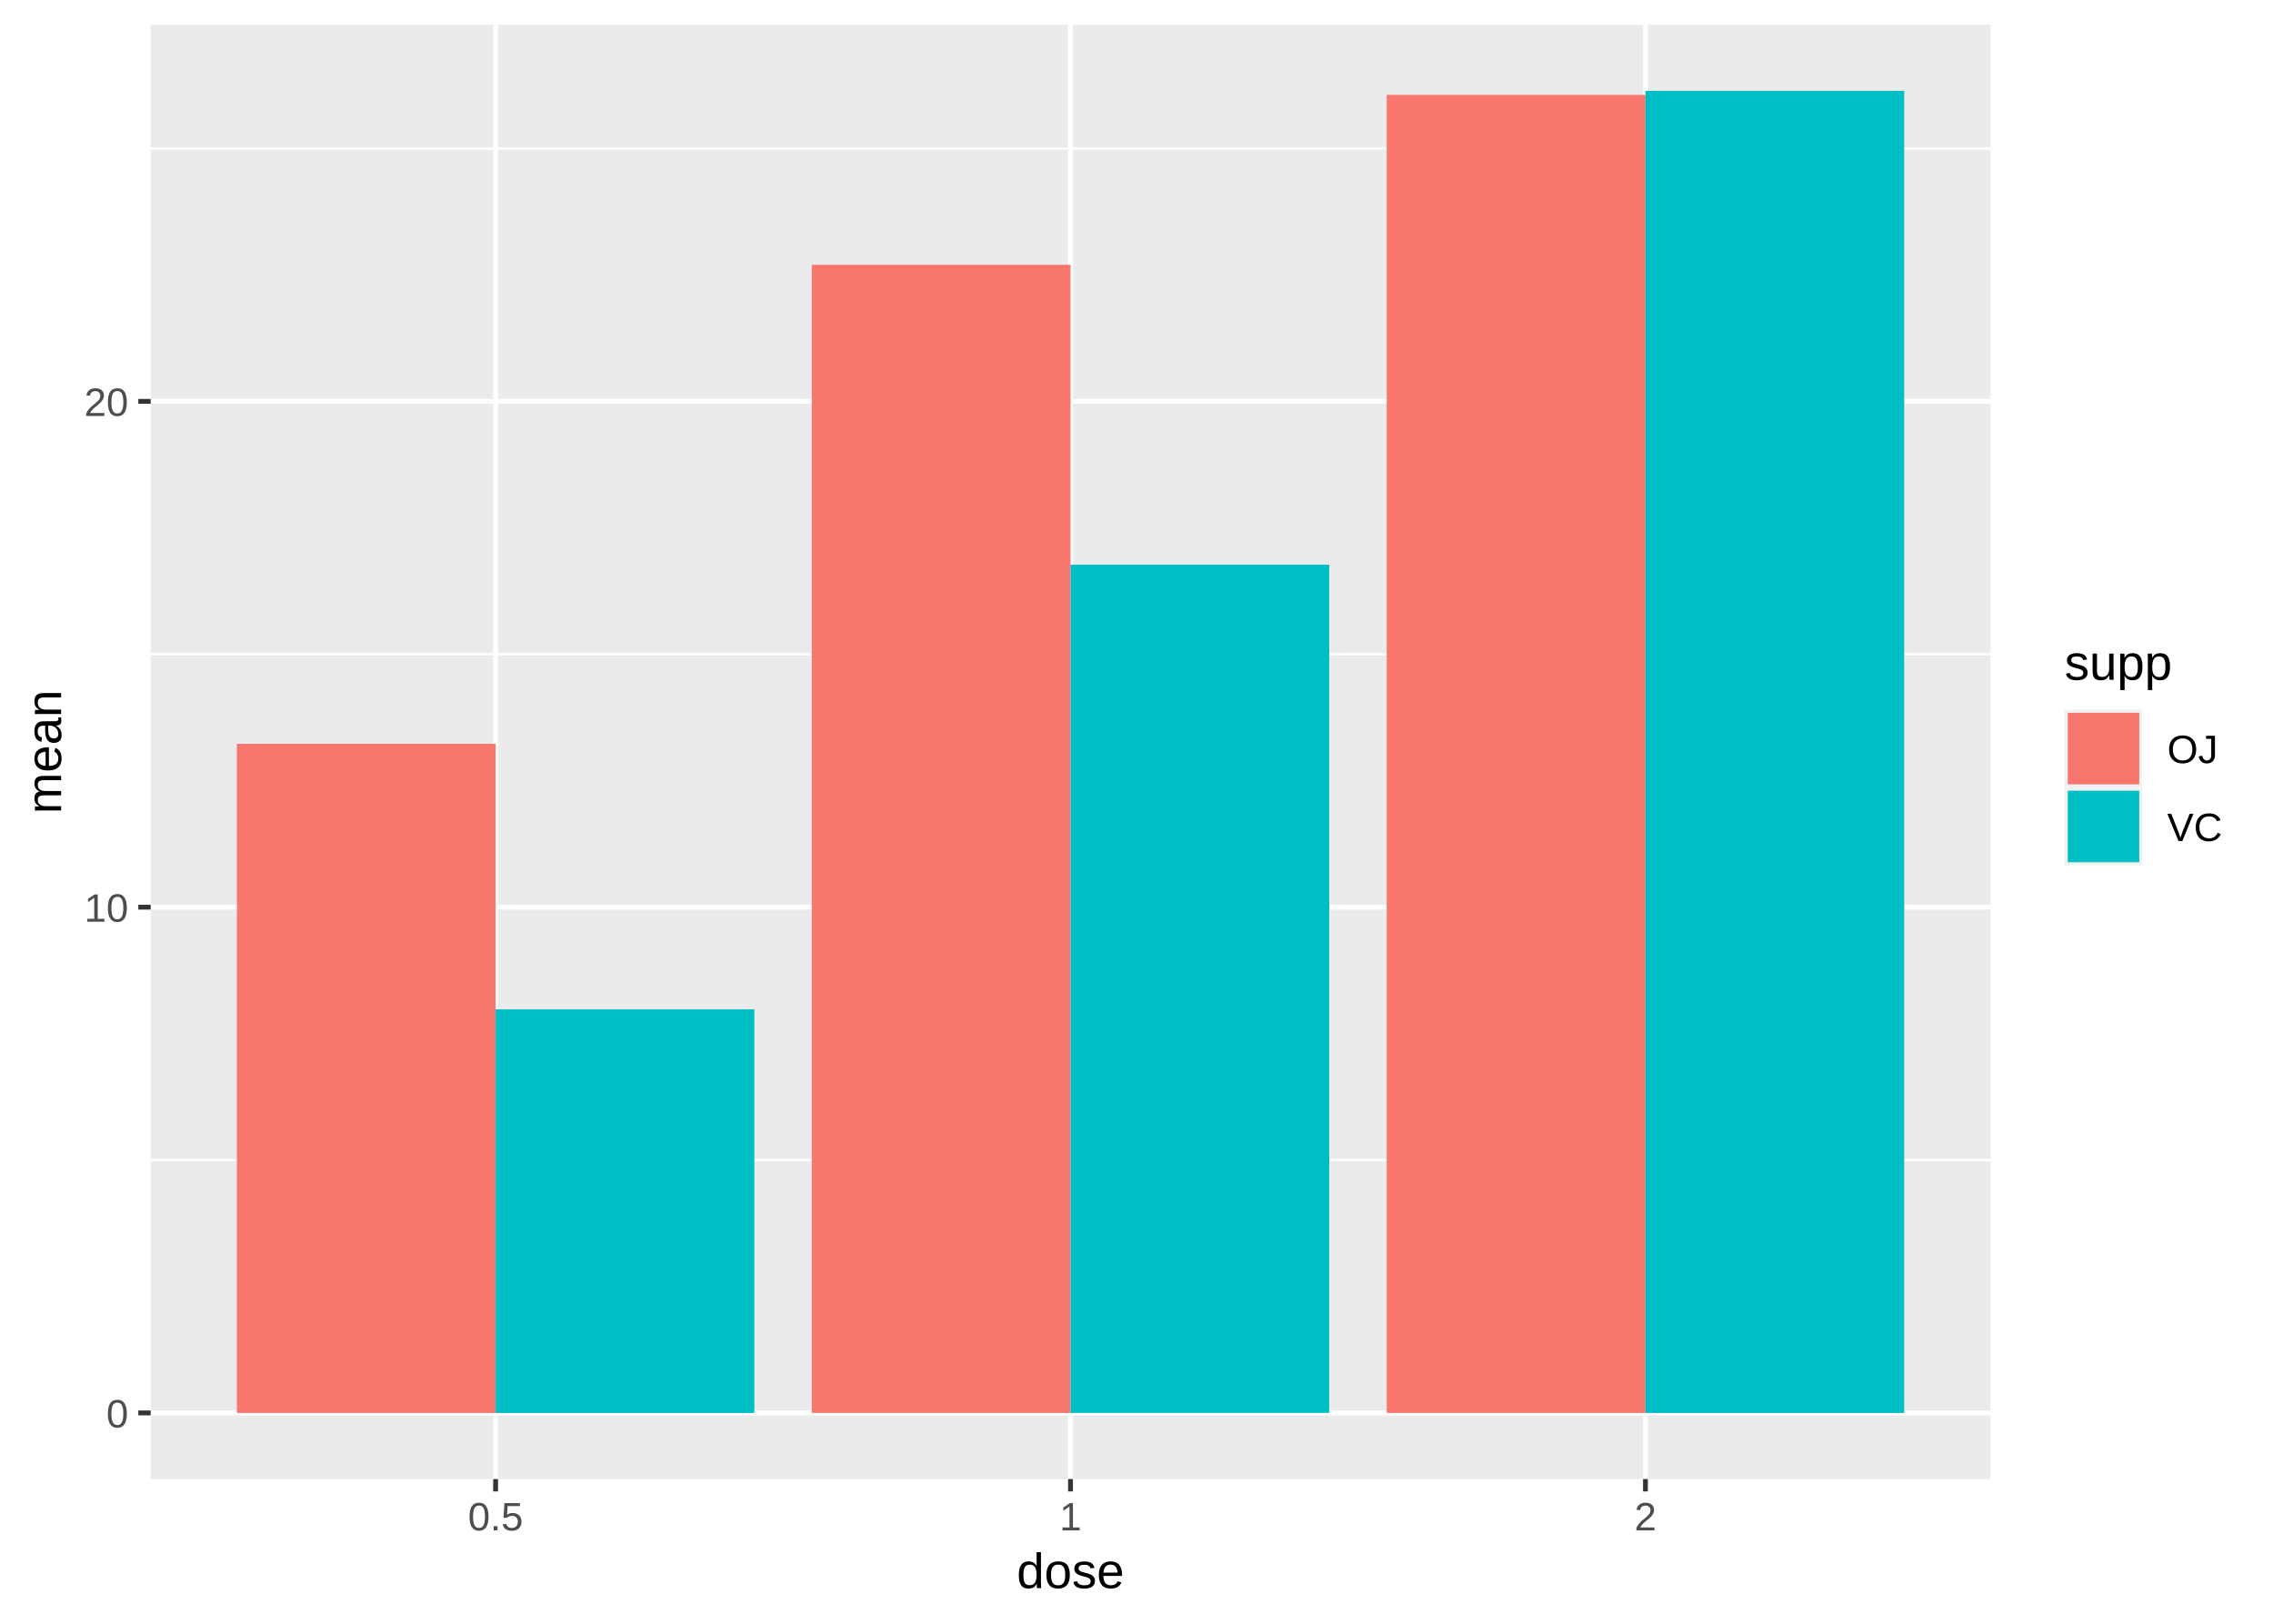
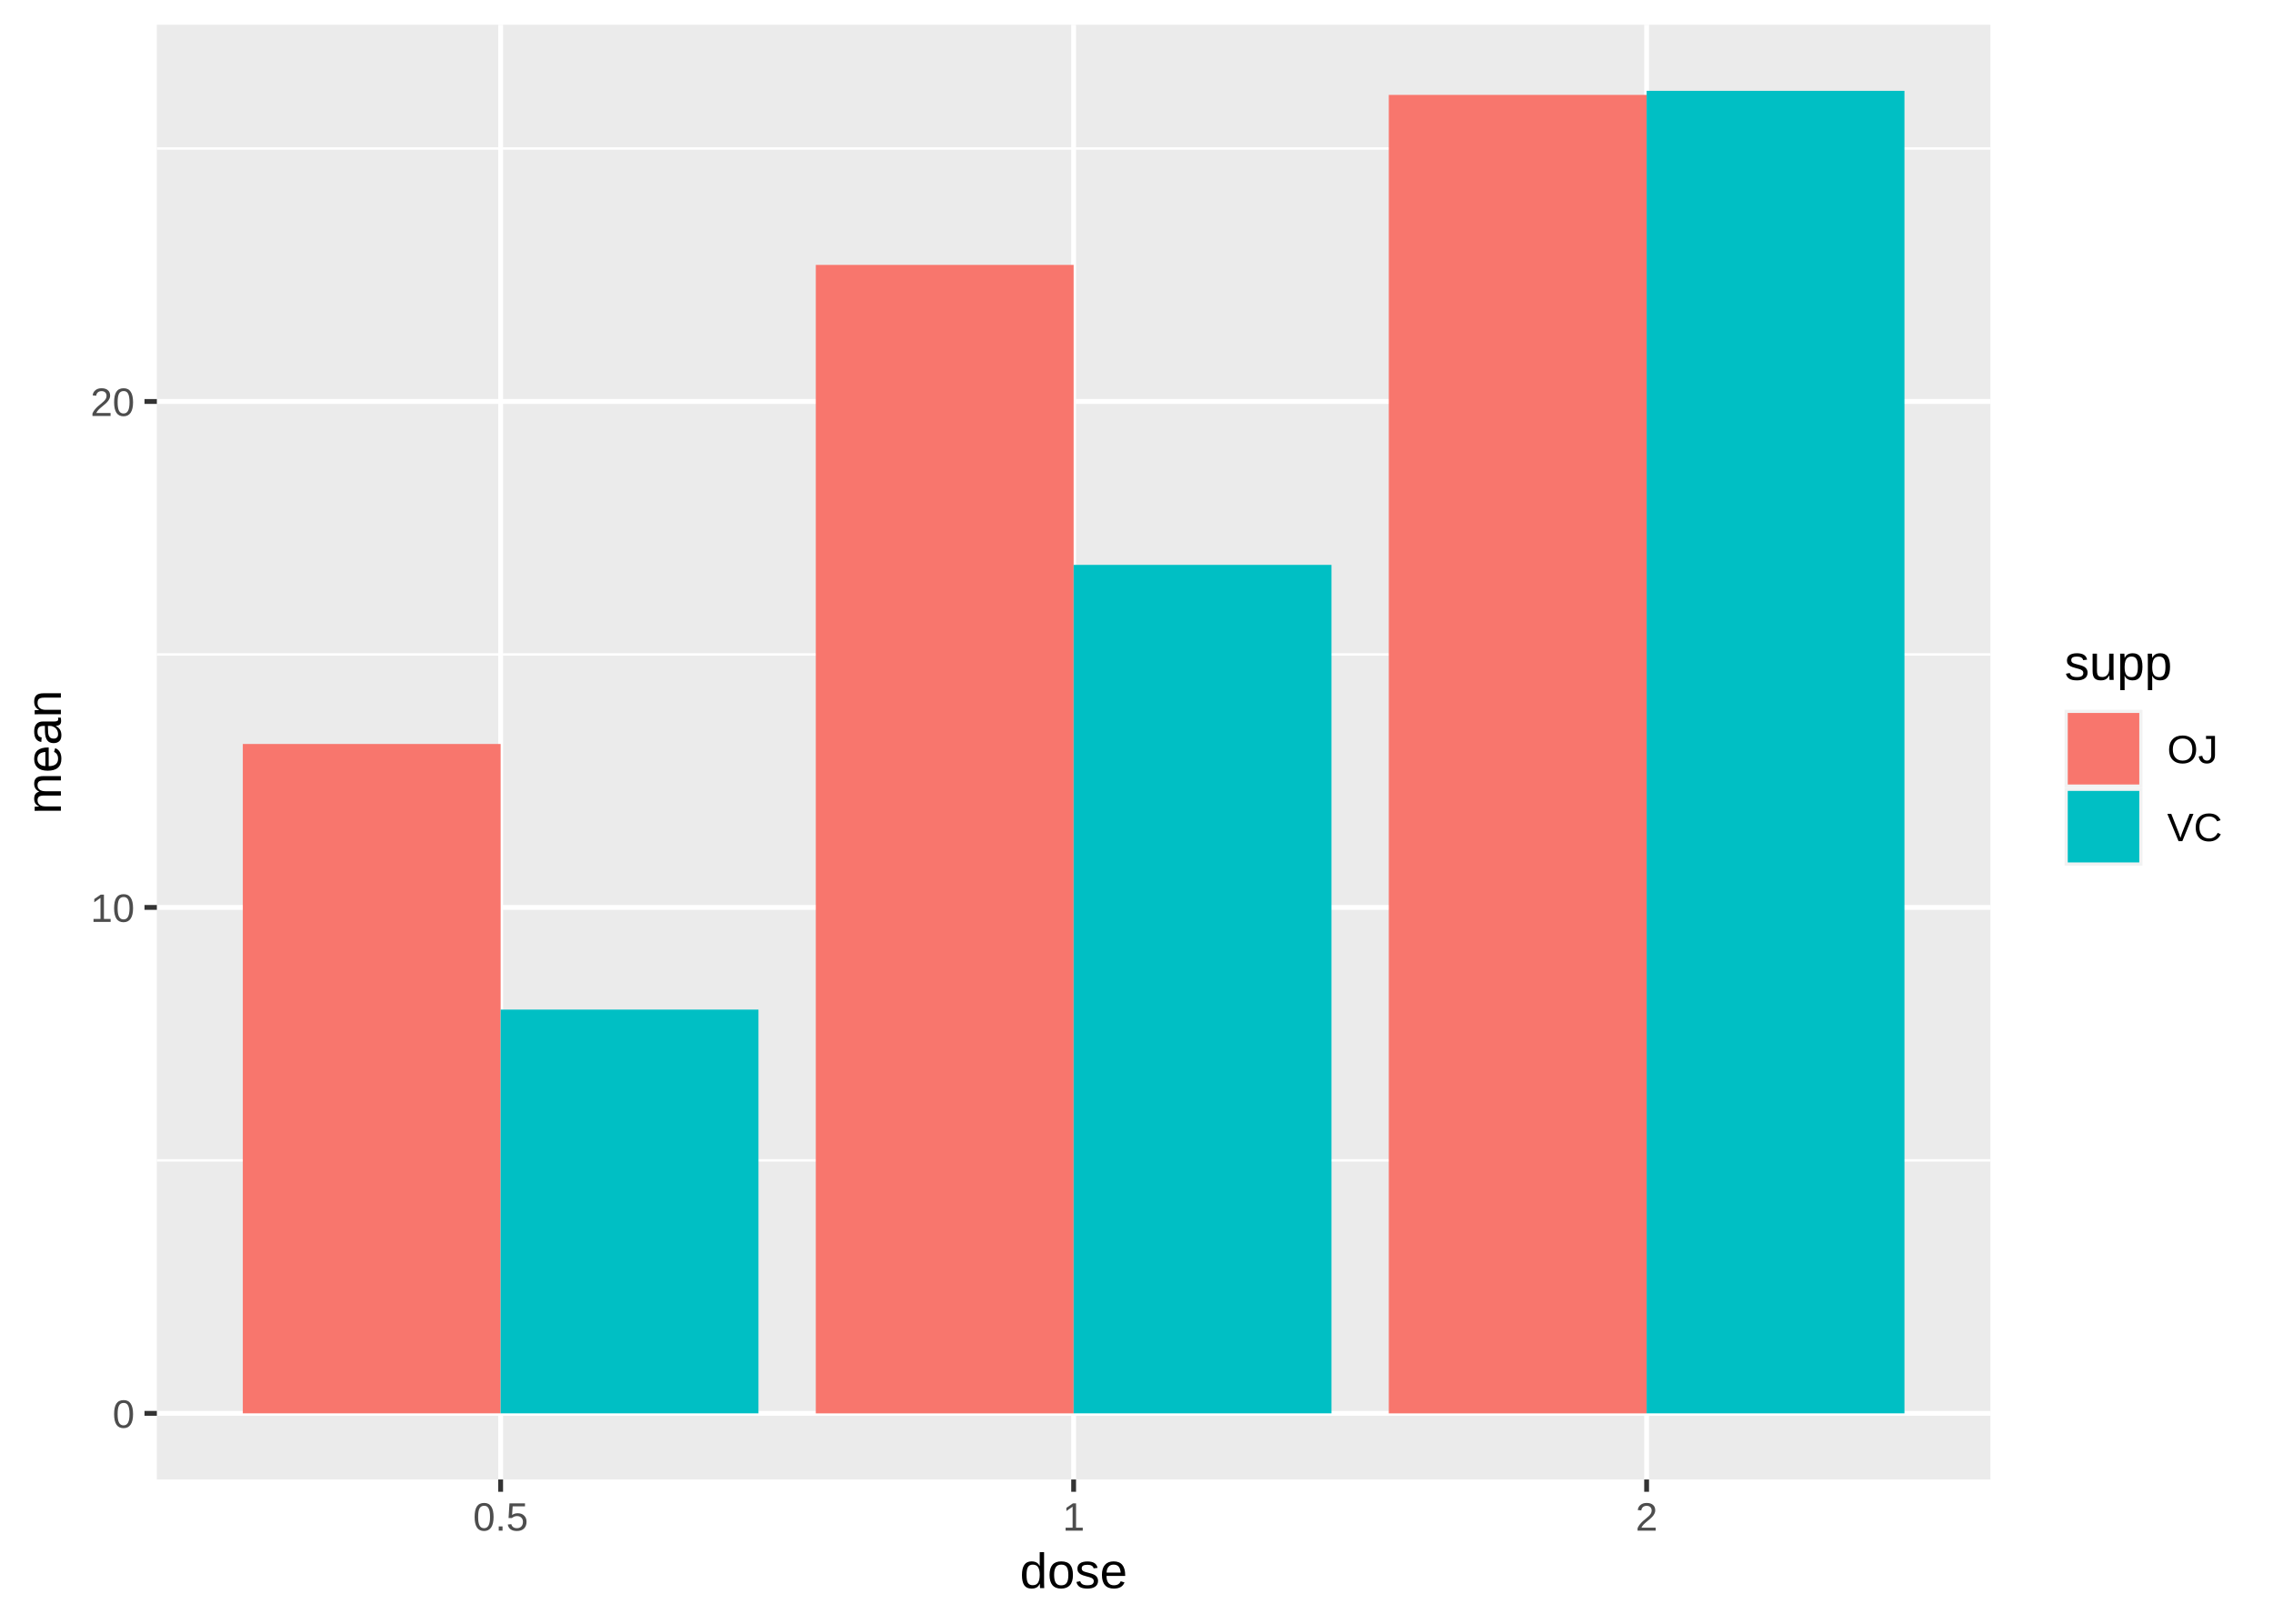
<svg xmlns="http://www.w3.org/2000/svg" class="svglite" width="504.00pt" height="360.00pt" viewBox="0 0 504.00 360.00">
  <defs>
    <style type="text/css">
    .svglite line, .svglite polyline, .svglite polygon, .svglite path, .svglite rect, .svglite circle {
      fill: none;
      stroke: #000000;
      stroke-linecap: round;
      stroke-linejoin: round;
      stroke-miterlimit: 10.00;
    }
    .svglite text {
      white-space: pre;
    }
  </style>
  </defs>
  <rect width="100%" height="100%" style="stroke: none; fill: #FFFFFF;" />
  <defs>
    <clipPath id="cpMC4wMHw1MDQuMDB8MC4wMHwzNjAuMDA=">
      <rect x="0.00" y="0.00" width="504.00" height="360.00" />
    </clipPath>
  </defs>
  <g clip-path="url(#cpMC4wMHw1MDQuMDB8MC4wMHwzNjAuMDA=)">
    <rect x="0" y="0.00" width="504.00" height="360.00" style="stroke-width: 1.07; stroke: #FFFFFF; fill: #FFFFFF;" />
  </g>
  <defs>
-     <clipPath id="cpMzMuNDF8NDQxLjM0fDUuNDh8MzI3Ljky">
-       <rect x="33.41" y="5.48" width="407.94" height="322.44" />
+     <clipPath id="cpMzQuNzh8NDQxLjM0fDUuNDh8MzI4LjAx">
+       <rect x="34.78" y="5.48" width="406.56" height="322.53" />
    </clipPath>
  </defs>
-   <g clip-path="url(#cpMzMuNDF8NDQxLjM0fDUuNDh8MzI3Ljky)">
-     <rect x="33.41" y="5.48" width="407.94" height="322.44" style="stroke-width: 1.07; stroke: none; fill: #EBEBEB;" />
-     <polyline points="33.41,257.19 441.34,257.19 " style="stroke-width: 0.53; stroke: #FFFFFF; stroke-linecap: butt;" />
-     <polyline points="33.41,145.06 441.34,145.06 " style="stroke-width: 0.53; stroke: #FFFFFF; stroke-linecap: butt;" />
-     <polyline points="33.41,32.92 441.34,32.92 " style="stroke-width: 0.53; stroke: #FFFFFF; stroke-linecap: butt;" />
-     <polyline points="33.41,313.26 441.34,313.26 " style="stroke-width: 1.07; stroke: #FFFFFF; stroke-linecap: butt;" />
-     <polyline points="33.41,201.13 441.34,201.13 " style="stroke-width: 1.07; stroke: #FFFFFF; stroke-linecap: butt;" />
-     <polyline points="33.41,88.99 441.34,88.99 " style="stroke-width: 1.07; stroke: #FFFFFF; stroke-linecap: butt;" />
-     <polyline points="109.89,327.92 109.89,5.48 " style="stroke-width: 1.07; stroke: #FFFFFF; stroke-linecap: butt;" />
-     <polyline points="237.37,327.92 237.37,5.48 " style="stroke-width: 1.07; stroke: #FFFFFF; stroke-linecap: butt;" />
-     <polyline points="364.85,327.92 364.85,5.48 " style="stroke-width: 1.07; stroke: #FFFFFF; stroke-linecap: butt;" />
-     <rect x="52.53" y="164.91" width="57.37" height="148.36" style="stroke-width: 1.07; stroke: none; stroke-linecap: square; stroke-linejoin: miter; fill: #F8766D;" />
-     <rect x="180.01" y="58.71" width="57.37" height="254.55" style="stroke-width: 1.07; stroke: none; stroke-linecap: square; stroke-linejoin: miter; fill: #F8766D;" />
-     <rect x="307.49" y="21.03" width="57.37" height="292.23" style="stroke-width: 1.07; stroke: none; stroke-linecap: square; stroke-linejoin: miter; fill: #F8766D;" />
-     <rect x="109.89" y="223.78" width="57.37" height="89.49" style="stroke-width: 1.07; stroke: none; stroke-linecap: square; stroke-linejoin: miter; fill: #00BFC4;" />
-     <rect x="237.37" y="125.21" width="57.37" height="188.05" style="stroke-width: 1.07; stroke: none; stroke-linecap: square; stroke-linejoin: miter; fill: #00BFC4;" />
-     <rect x="364.85" y="20.14" width="57.37" height="293.13" style="stroke-width: 1.07; stroke: none; stroke-linecap: square; stroke-linejoin: miter; fill: #00BFC4;" />
+   <g clip-path="url(#cpMzQuNzh8NDQxLjM0fDUuNDh8MzI4LjAx)">
+     <rect x="34.78" y="5.48" width="406.56" height="322.53" style="stroke-width: 1.07; stroke: none; fill: #EBEBEB;" />
+     <polyline points="34.78,257.27 441.34,257.27 " style="stroke-width: 0.53; stroke: #FFFFFF; stroke-linecap: butt;" />
+     <polyline points="34.78,145.10 441.34,145.10 " style="stroke-width: 0.53; stroke: #FFFFFF; stroke-linecap: butt;" />
+     <polyline points="34.78,32.93 441.34,32.93 " style="stroke-width: 0.53; stroke: #FFFFFF; stroke-linecap: butt;" />
+     <polyline points="34.78,313.35 441.34,313.35 " style="stroke-width: 1.07; stroke: #FFFFFF; stroke-linecap: butt;" />
+     <polyline points="34.78,201.18 441.34,201.18 " style="stroke-width: 1.07; stroke: #FFFFFF; stroke-linecap: butt;" />
+     <polyline points="34.78,89.01 441.34,89.01 " style="stroke-width: 1.07; stroke: #FFFFFF; stroke-linecap: butt;" />
+     <polyline points="111.01,328.01 111.01,5.48 " style="stroke-width: 1.07; stroke: #FFFFFF; stroke-linecap: butt;" />
+     <polyline points="238.06,328.01 238.06,5.48 " style="stroke-width: 1.07; stroke: #FFFFFF; stroke-linecap: butt;" />
+     <polyline points="365.11,328.01 365.11,5.48 " style="stroke-width: 1.07; stroke: #FFFFFF; stroke-linecap: butt;" />
+     <rect x="53.84" y="164.95" width="57.17" height="148.40" style="stroke-width: 1.07; stroke: none; stroke-linecap: butt; stroke-linejoin: miter; fill: #F8766D;" />
+     <rect x="180.89" y="58.73" width="57.17" height="254.63" style="stroke-width: 1.07; stroke: none; stroke-linecap: butt; stroke-linejoin: miter; fill: #F8766D;" />
+     <rect x="307.94" y="21.04" width="57.17" height="292.32" style="stroke-width: 1.07; stroke: none; stroke-linecap: butt; stroke-linejoin: miter; fill: #F8766D;" />
+     <rect x="111.01" y="223.84" width="57.17" height="89.51" style="stroke-width: 1.07; stroke: none; stroke-linecap: butt; stroke-linejoin: miter; fill: #00BFC4;" />
+     <rect x="238.06" y="125.24" width="57.17" height="188.11" style="stroke-width: 1.07; stroke: none; stroke-linecap: butt; stroke-linejoin: miter; fill: #00BFC4;" />
+     <rect x="365.11" y="20.14" width="57.17" height="293.21" style="stroke-width: 1.07; stroke: none; stroke-linecap: butt; stroke-linejoin: miter; fill: #00BFC4;" />
  </g>
  <g clip-path="url(#cpMC4wMHw1MDQuMDB8MC4wMHwzNjAuMDA=)">
-     <text x="28.47" y="316.49" text-anchor="end" style="font-size: 8.80px;fill: #4D4D4D; font-family: &quot;Arial&quot;;" textLength="4.88px" lengthAdjust="spacingAndGlyphs">0</text>
-     <text x="28.47" y="204.36" text-anchor="end" style="font-size: 8.80px;fill: #4D4D4D; font-family: &quot;Arial&quot;;" textLength="9.76px" lengthAdjust="spacingAndGlyphs">10</text>
-     <text x="28.47" y="92.22" text-anchor="end" style="font-size: 8.80px;fill: #4D4D4D; font-family: &quot;Arial&quot;;" textLength="9.76px" lengthAdjust="spacingAndGlyphs">20</text>
-     <polyline points="30.67,313.26 33.41,313.26 " style="stroke-width: 1.07; stroke: #333333; stroke-linecap: butt;" />
-     <polyline points="30.67,201.13 33.41,201.13 " style="stroke-width: 1.07; stroke: #333333; stroke-linecap: butt;" />
-     <polyline points="30.67,88.99 33.41,88.99 " style="stroke-width: 1.07; stroke: #333333; stroke-linecap: butt;" />
-     <polyline points="109.89,330.66 109.89,327.92 " style="stroke-width: 1.07; stroke: #333333; stroke-linecap: butt;" />
-     <polyline points="237.37,330.66 237.37,327.92 " style="stroke-width: 1.07; stroke: #333333; stroke-linecap: butt;" />
-     <polyline points="364.85,330.66 364.85,327.92 " style="stroke-width: 1.07; stroke: #333333; stroke-linecap: butt;" />
-     <text x="109.89" y="339.31" text-anchor="middle" style="font-size: 8.80px;fill: #4D4D4D; font-family: &quot;Arial&quot;;" textLength="12.21px" lengthAdjust="spacingAndGlyphs">0.5</text>
-     <text x="237.37" y="339.31" text-anchor="middle" style="font-size: 8.80px;fill: #4D4D4D; font-family: &quot;Arial&quot;;" textLength="4.88px" lengthAdjust="spacingAndGlyphs">1</text>
-     <text x="364.85" y="339.31" text-anchor="middle" style="font-size: 8.80px;fill: #4D4D4D; font-family: &quot;Arial&quot;;" textLength="4.88px" lengthAdjust="spacingAndGlyphs">2</text>
-     <text x="237.37" y="352.10" text-anchor="middle" style="font-size: 11.00px; font-family: &quot;Arial&quot;;" textLength="24.72px" lengthAdjust="spacingAndGlyphs">dose</text>
-     <text transform="translate(13.55,166.70) rotate(-90)" text-anchor="middle" style="font-size: 11.00px; font-family: &quot;Arial&quot;;" textLength="29.20px" lengthAdjust="spacingAndGlyphs">mean</text>
-     <rect x="452.30" y="136.04" width="46.22" height="61.32" style="stroke-width: 1.07; stroke: none; fill: #FFFFFF;" />
-     <text x="457.78" y="150.72" style="font-size: 11.00px; font-family: &quot;Arial&quot;;" textLength="25.46px" lengthAdjust="spacingAndGlyphs">supp</text>
-     <rect x="457.78" y="157.32" width="17.28" height="17.28" style="stroke-width: 1.07; stroke: none; fill: #F2F2F2;" />
-     <rect x="458.49" y="158.03" width="15.86" height="15.86" style="stroke-width: 1.07; stroke: none; stroke-linecap: square; stroke-linejoin: miter; fill: #F8766D;" />
-     <rect x="457.78" y="174.60" width="17.28" height="17.28" style="stroke-width: 1.07; stroke: none; fill: #F2F2F2;" />
-     <rect x="458.49" y="175.31" width="15.86" height="15.86" style="stroke-width: 1.07; stroke: none; stroke-linecap: square; stroke-linejoin: miter; fill: #00BFC4;" />
-     <text x="480.54" y="169.19" style="font-size: 8.80px; font-family: &quot;Arial&quot;;" textLength="11.25px" lengthAdjust="spacingAndGlyphs">OJ</text>
-     <text x="480.54" y="186.47" style="font-size: 8.80px; font-family: &quot;Arial&quot;;" textLength="10.68px" lengthAdjust="spacingAndGlyphs">VC</text>
+     <text x="29.85" y="316.56" text-anchor="end" style="font-size: 8.80px;fill: #4D4D4D; font-family: &quot;Arial&quot;;" textLength="5.59px" lengthAdjust="spacingAndGlyphs">0</text>
+     <text x="29.85" y="204.39" text-anchor="end" style="font-size: 8.80px;fill: #4D4D4D; font-family: &quot;Arial&quot;;" textLength="11.19px" lengthAdjust="spacingAndGlyphs">10</text>
+     <text x="29.85" y="92.22" text-anchor="end" style="font-size: 8.80px;fill: #4D4D4D; font-family: &quot;Arial&quot;;" textLength="11.19px" lengthAdjust="spacingAndGlyphs">20</text>
+     <polyline points="32.04,313.35 34.78,313.35 " style="stroke-width: 1.07; stroke: #333333; stroke-linecap: butt;" />
+     <polyline points="32.04,201.18 34.78,201.18 " style="stroke-width: 1.07; stroke: #333333; stroke-linecap: butt;" />
+     <polyline points="32.04,89.01 34.78,89.01 " style="stroke-width: 1.07; stroke: #333333; stroke-linecap: butt;" />
+     <polyline points="111.01,330.75 111.01,328.01 " style="stroke-width: 1.07; stroke: #333333; stroke-linecap: butt;" />
+     <polyline points="238.06,330.75 238.06,328.01 " style="stroke-width: 1.07; stroke: #333333; stroke-linecap: butt;" />
+     <polyline points="365.11,330.75 365.11,328.01 " style="stroke-width: 1.07; stroke: #333333; stroke-linecap: butt;" />
+     <text x="111.01" y="339.36" text-anchor="middle" style="font-size: 8.80px;fill: #4D4D4D; font-family: &quot;Arial&quot;;" textLength="13.98px" lengthAdjust="spacingAndGlyphs">0.5</text>
+     <text x="238.06" y="339.36" text-anchor="middle" style="font-size: 8.80px;fill: #4D4D4D; font-family: &quot;Arial&quot;;" textLength="5.59px" lengthAdjust="spacingAndGlyphs">1</text>
+     <text x="365.11" y="339.36" text-anchor="middle" style="font-size: 8.80px;fill: #4D4D4D; font-family: &quot;Arial&quot;;" textLength="5.59px" lengthAdjust="spacingAndGlyphs">2</text>
+     <text x="238.06" y="352.10" text-anchor="middle" style="font-size: 11.00px; font-family: &quot;Arial&quot;;" textLength="26.22px" lengthAdjust="spacingAndGlyphs">dose</text>
+     <text transform="translate(13.50,166.75) rotate(-90)" text-anchor="middle" style="font-size: 11.00px; font-family: &quot;Arial&quot;;" textLength="31.19px" lengthAdjust="spacingAndGlyphs">mean</text>
+     <rect x="452.30" y="136.09" width="46.22" height="61.32" style="stroke-width: 1.07; stroke: none; fill: #FFFFFF;" />
+     <text x="457.78" y="150.74" style="font-size: 11.00px; font-family: &quot;Arial&quot;;" textLength="26.67px" lengthAdjust="spacingAndGlyphs">supp</text>
+     <rect x="457.78" y="157.37" width="17.28" height="17.28" style="stroke-width: 1.07; stroke: none; fill: #F2F2F2;" />
+     <rect x="458.49" y="158.07" width="15.86" height="15.86" style="stroke-width: 1.07; stroke: none; stroke-linecap: butt; stroke-linejoin: miter; fill: #F8766D;" />
+     <rect x="457.78" y="174.65" width="17.28" height="17.28" style="stroke-width: 1.07; stroke: none; fill: #F2F2F2;" />
+     <rect x="458.49" y="175.35" width="15.86" height="15.86" style="stroke-width: 1.07; stroke: none; stroke-linecap: butt; stroke-linejoin: miter; fill: #00BFC4;" />
+     <text x="480.54" y="169.21" style="font-size: 8.80px; font-family: &quot;Arial&quot;;" textLength="9.52px" lengthAdjust="spacingAndGlyphs">OJ</text>
+     <text x="480.54" y="186.49" style="font-size: 8.80px; font-family: &quot;Arial&quot;;" textLength="12.16px" lengthAdjust="spacingAndGlyphs">VC</text>
  </g>
</svg>
